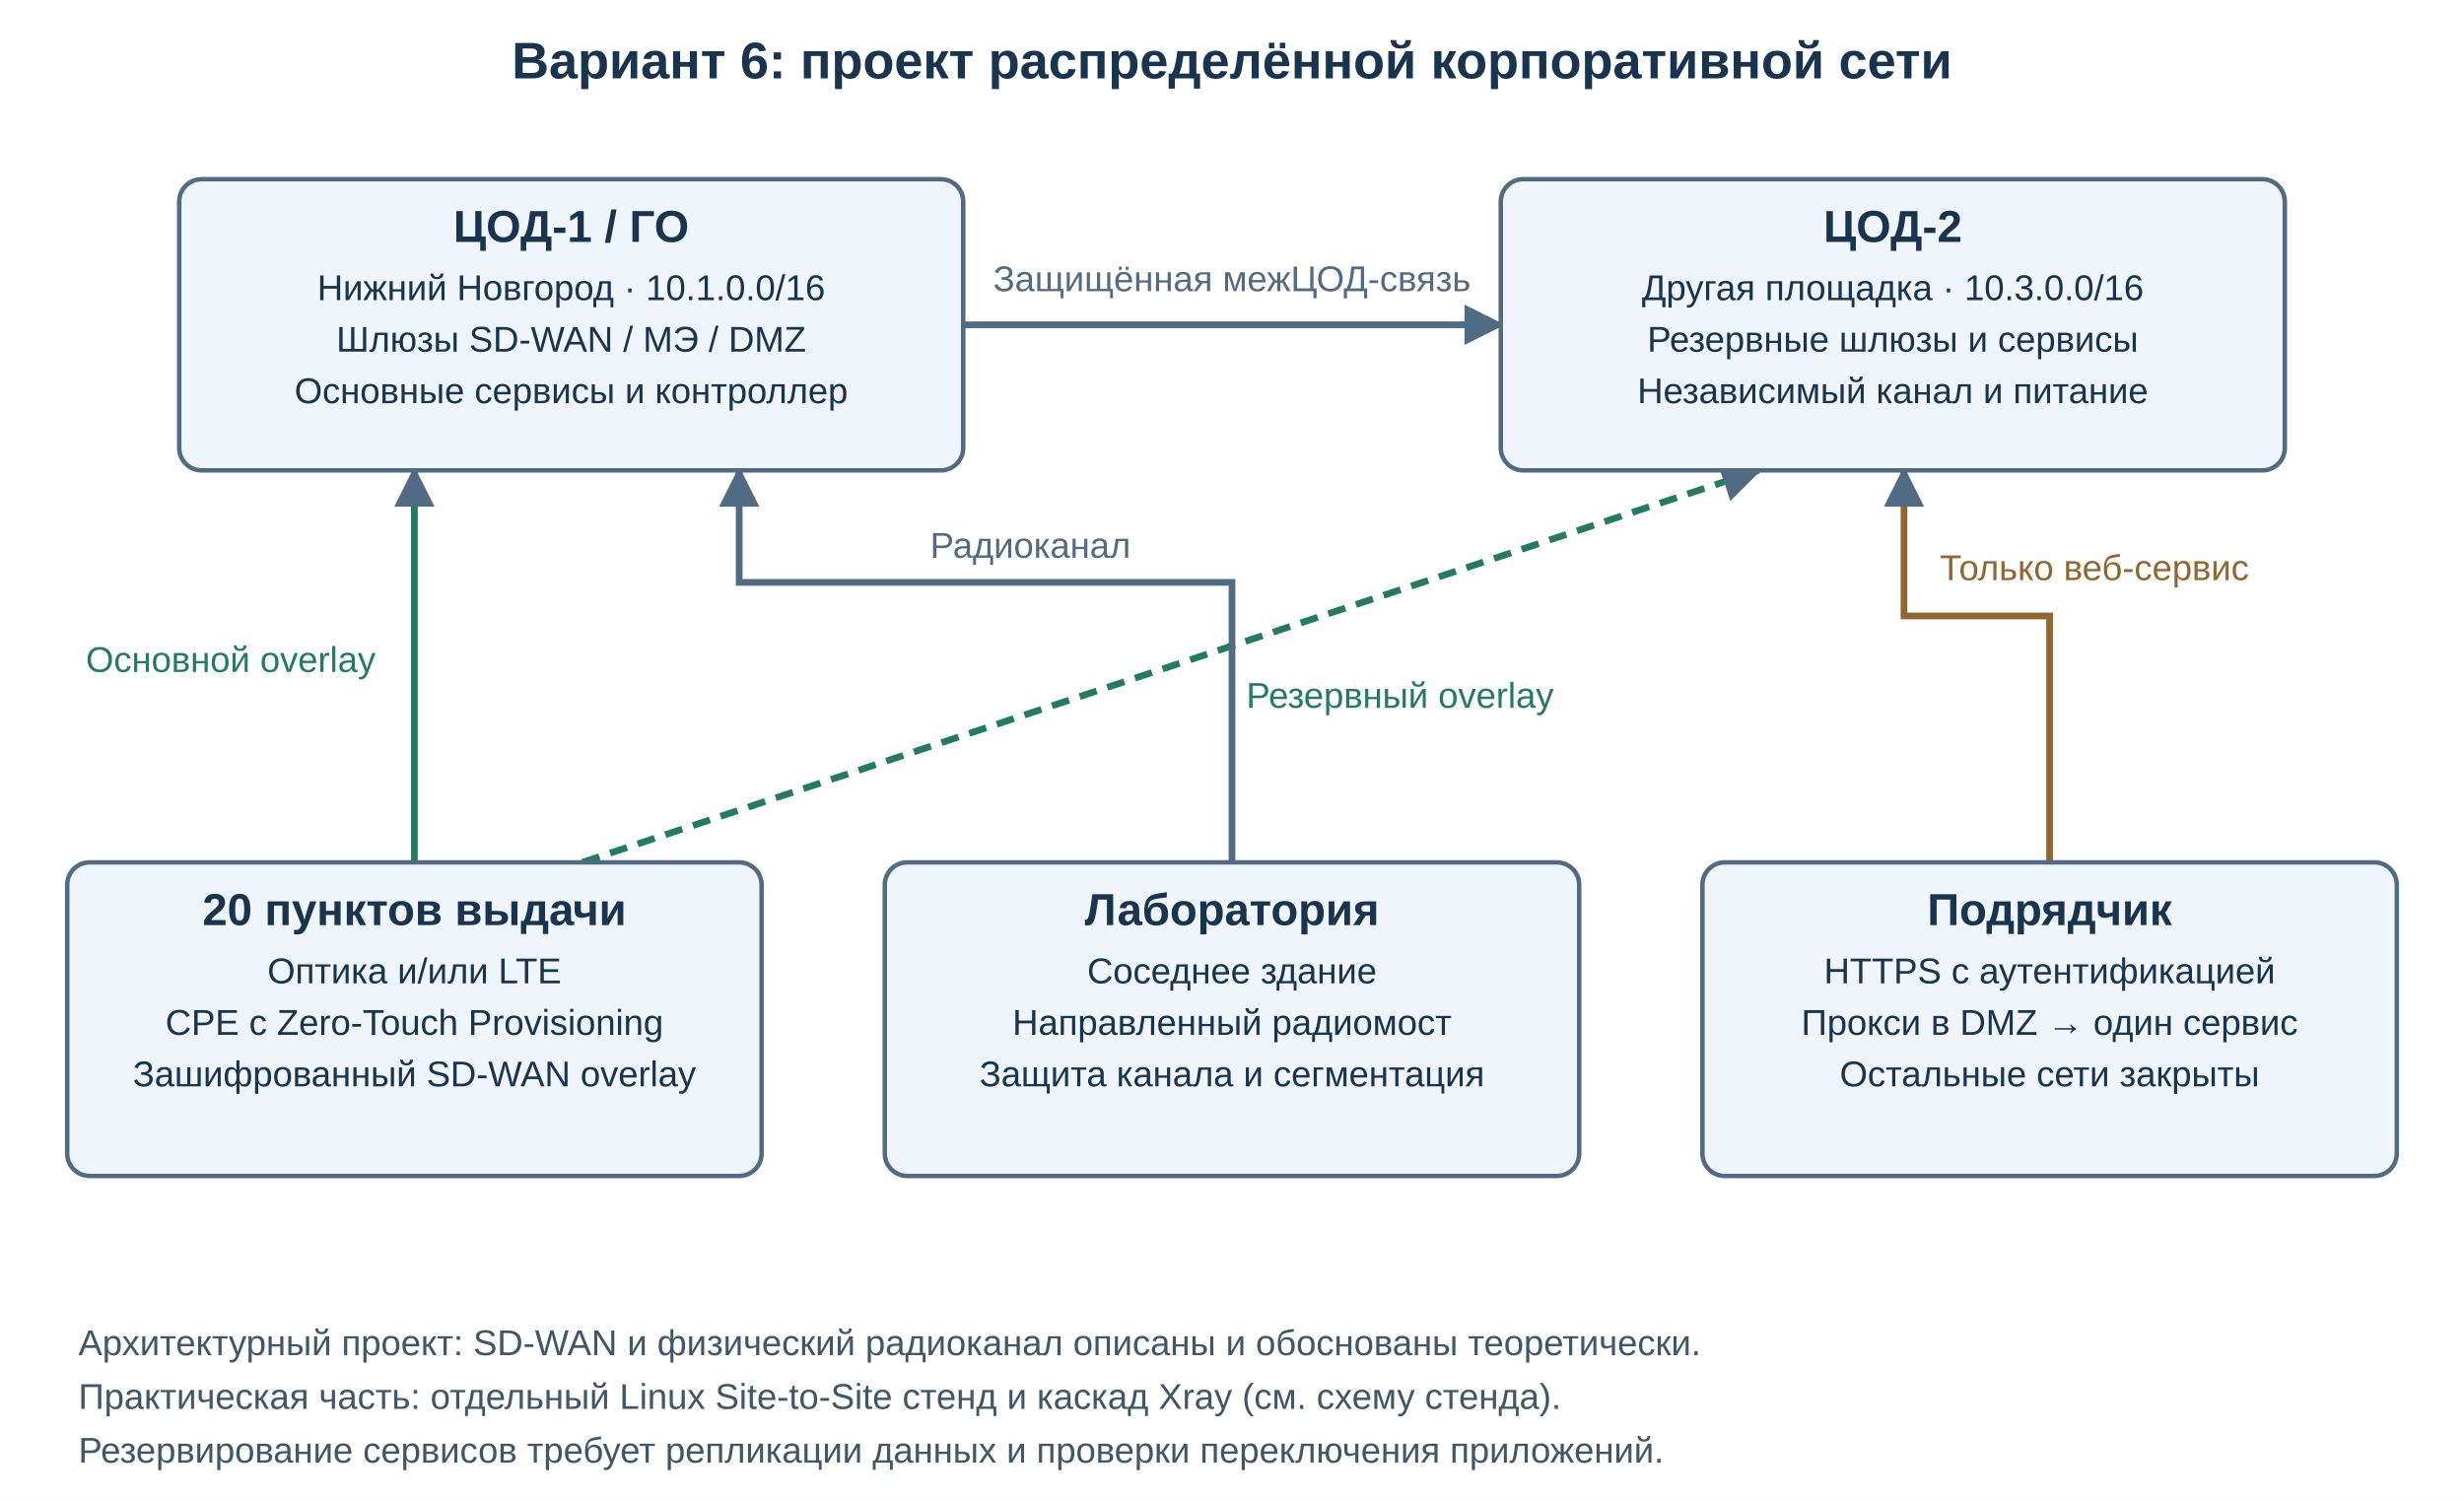
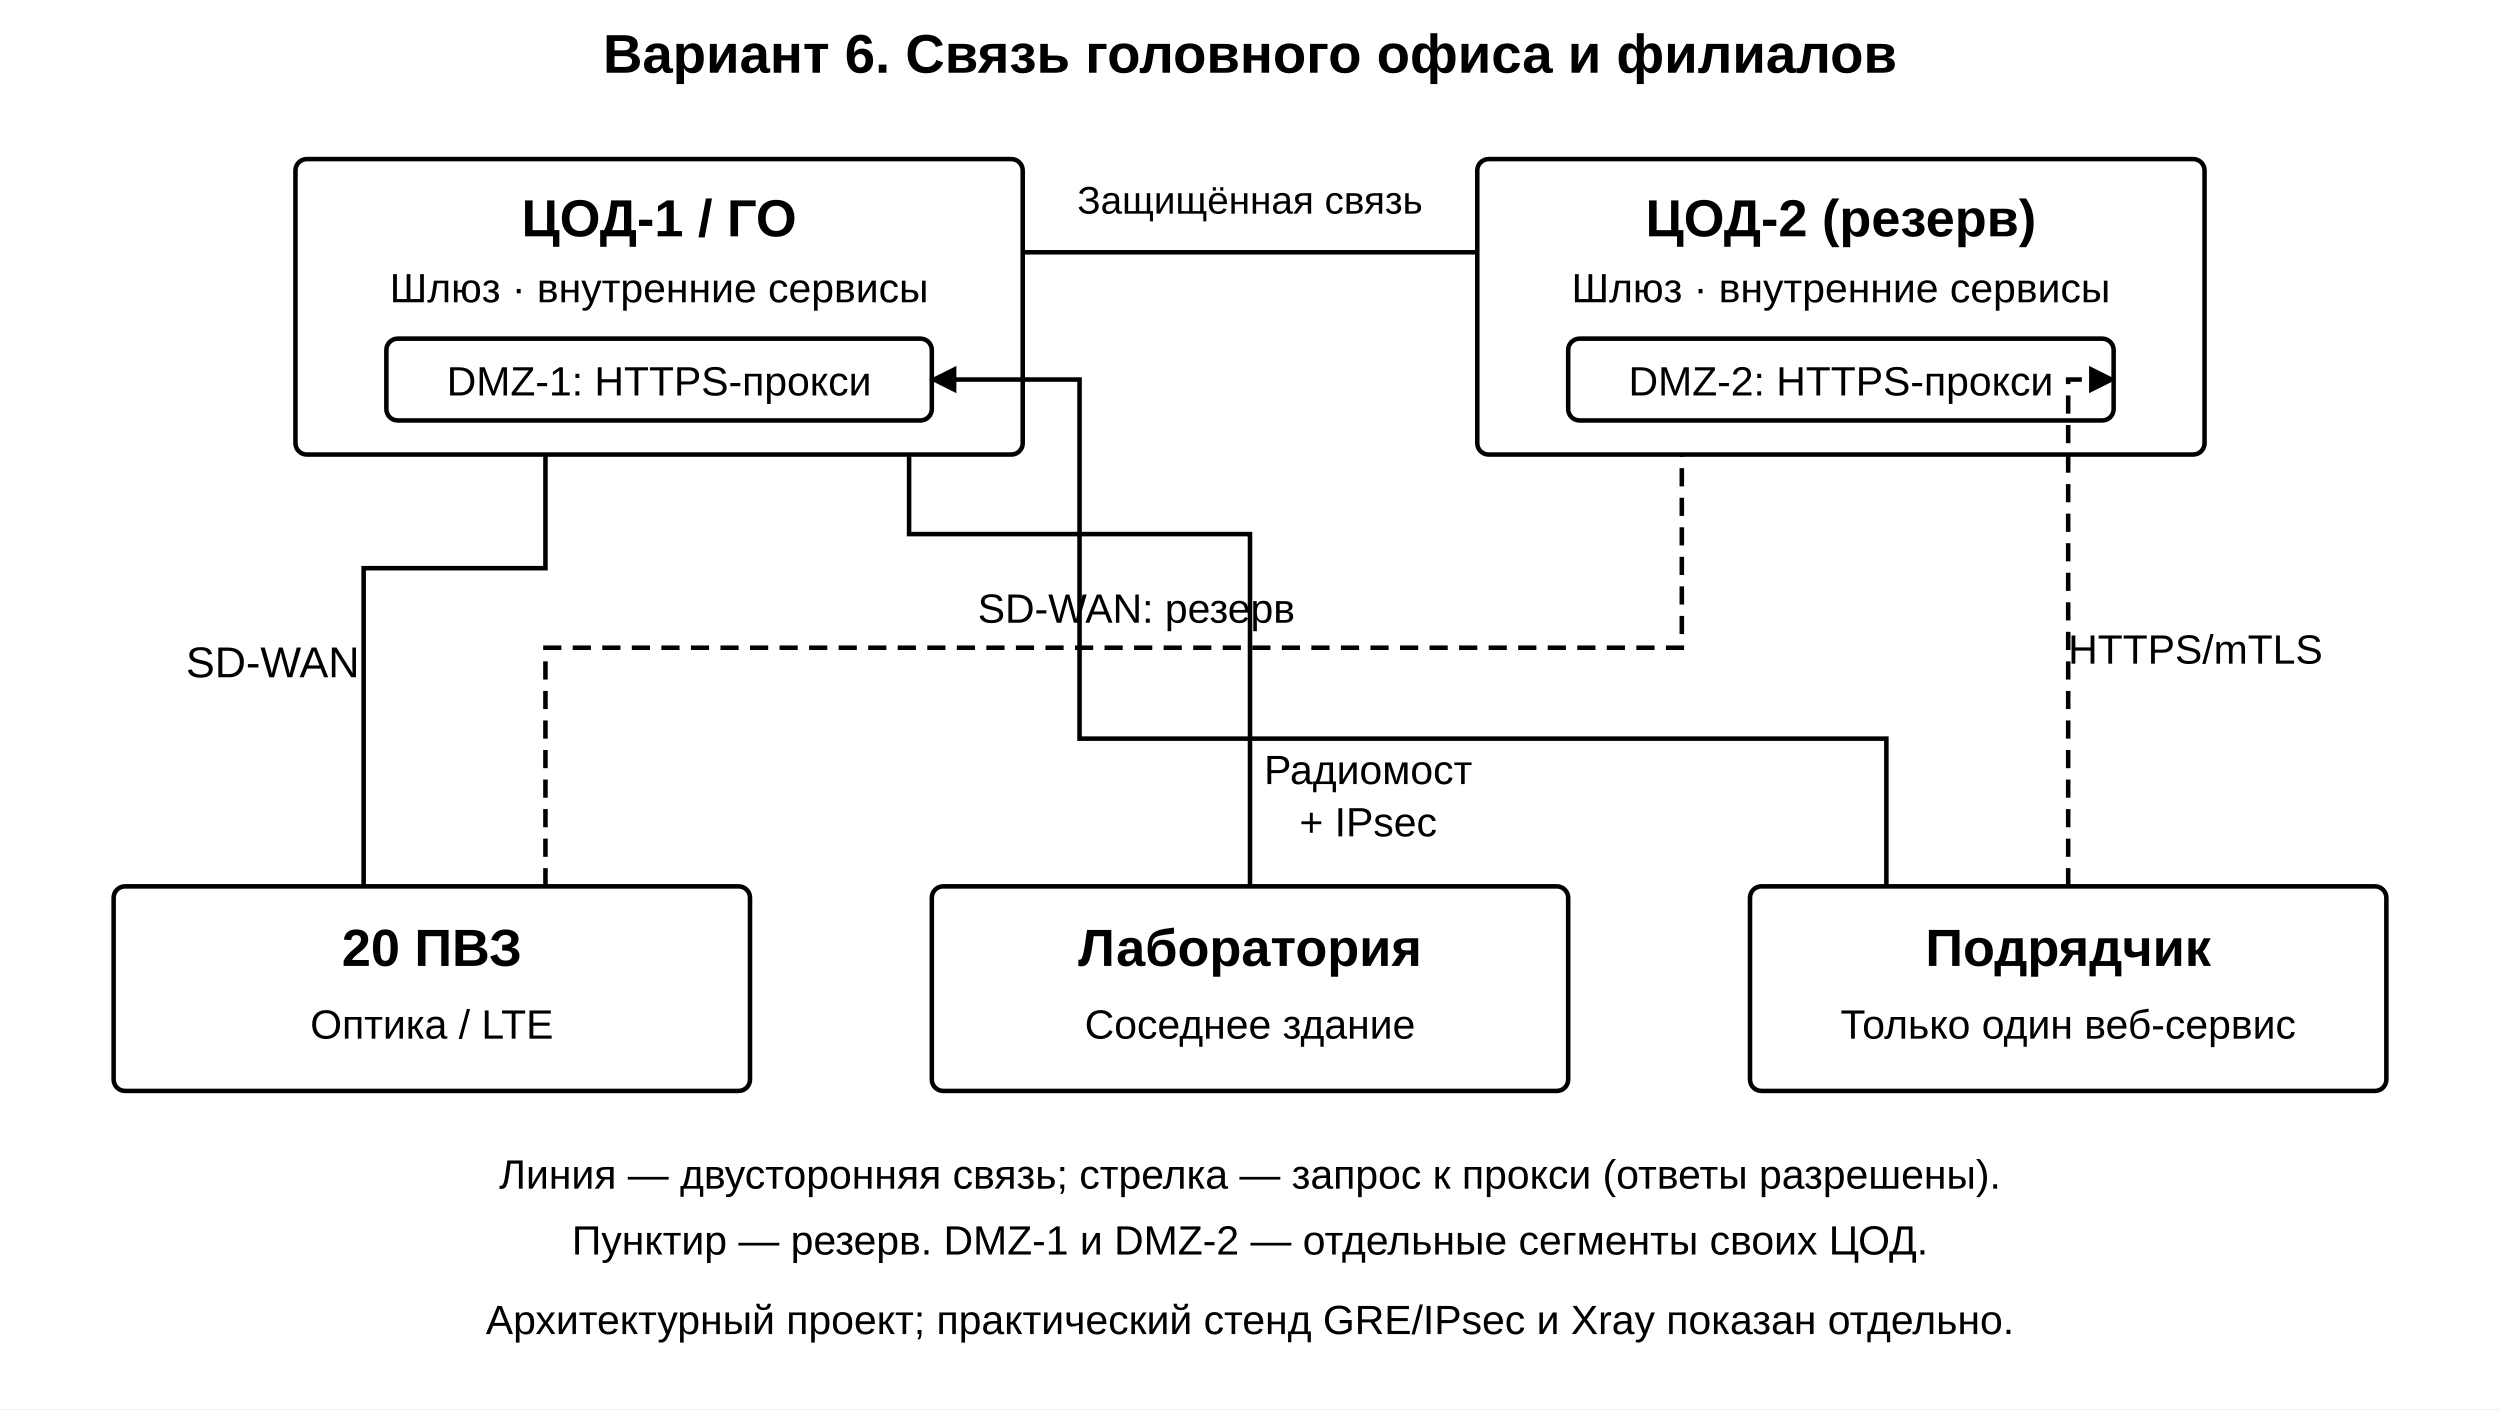
- <svg xmlns="http://www.w3.org/2000/svg" width="1100" height="670" viewBox="0 0 1100 670">
+ <svg xmlns="http://www.w3.org/2000/svg" width="1100" height="620" viewBox="0 0 1100 620">
+   <rect width="1100" height="620" fill="white" />
  <defs>
-     <marker id="a" viewBox="0 0 10 10" refX="9" refY="5" markerWidth="6" markerHeight="6" orient="auto-start-reverse">
-       <path d="M 0 0 L 10 5 L 0 10 z" fill="#526b85" />
+     <marker id="a" viewBox="0 0 10 10" refX="9" refY="5" markerWidth="6" markerHeight="6" orient="auto">
+       <path d="M0 0L10 5L0 10Z" fill="black" />
    </marker>
  </defs>
-   <rect width="1100" height="670" fill="white" />
-   <text x="550" y="35" text-anchor="middle" font-family="Arial" font-size="23" font-weight="bold" fill="#18344f">Вариант 6: проект распределённой корпоративной сети</text>
-   <polyline points="430,145 670,145" fill="none" stroke="#526b85" stroke-width="3" marker-end="url(#a)" />
-   <text x="550" y="130" text-anchor="middle" font-family="Arial" font-size="16" fill="#526b85">Защищённая межЦОД-связь</text>
-   <polyline points="185,385 185,210" fill="none" stroke="#247b63" stroke-width="3" marker-end="url(#a)" />
-   <text x="103" y="300" text-anchor="middle" font-family="Arial" font-size="16" fill="#247b63">Основной overlay</text>
-   <polyline points="260,385 785,210" fill="none" stroke="#247b63" stroke-width="3" marker-end="url(#a)" stroke-dasharray="8,5" />
-   <text x="625" y="316" text-anchor="middle" font-family="Arial" font-size="16" fill="#247b63">Резервный overlay</text>
-   <polyline points="550,385 550,260 330,260 330,210" fill="none" stroke="#526b85" stroke-width="3" marker-end="url(#a)" />
-   <text x="460" y="249" text-anchor="middle" font-family="Arial" font-size="16" fill="#526b85">Радиоканал</text>
-   <polyline points="915,385 915,275 850,275 850,210" fill="none" stroke="#94662f" stroke-width="3" marker-end="url(#a)" />
-   <text x="935" y="259" text-anchor="middle" font-family="Arial" font-size="16" fill="#94662f">Только веб-сервис</text>
-   <rect x="80" y="80" width="350" height="130" rx="10" fill="#eff5fa" stroke="#526b85" stroke-width="2" />
-   <text x="255.0" y="108" text-anchor="middle" font-family="Arial" font-size="20" font-weight="bold" fill="#18344f">ЦОД-1 / ГО</text>
-   <text x="255.0" y="134" text-anchor="middle" font-family="Arial" font-size="16" fill="#18344f">Нижний Новгород · 10.1.0.0/16</text>
-   <text x="255.0" y="157" text-anchor="middle" font-family="Arial" font-size="16" fill="#18344f">Шлюзы SD-WAN / МЭ / DMZ</text>
-   <text x="255.0" y="180" text-anchor="middle" font-family="Arial" font-size="16" fill="#18344f">Основные сервисы и контроллер</text>
-   <rect x="670" y="80" width="350" height="130" rx="10" fill="#eff5fa" stroke="#526b85" stroke-width="2" />
-   <text x="845.0" y="108" text-anchor="middle" font-family="Arial" font-size="20" font-weight="bold" fill="#18344f">ЦОД-2</text>
-   <text x="845.0" y="134" text-anchor="middle" font-family="Arial" font-size="16" fill="#18344f">Другая площадка · 10.3.0.0/16</text>
-   <text x="845.0" y="157" text-anchor="middle" font-family="Arial" font-size="16" fill="#18344f">Резервные шлюзы и сервисы</text>
-   <text x="845.0" y="180" text-anchor="middle" font-family="Arial" font-size="16" fill="#18344f">Независимый канал и питание</text>
-   <rect x="30" y="385" width="310" height="140" rx="10" fill="#eff5fa" stroke="#526b85" stroke-width="2" />
-   <text x="185.0" y="413" text-anchor="middle" font-family="Arial" font-size="20" font-weight="bold" fill="#18344f">20 пунктов выдачи</text>
-   <text x="185.0" y="439" text-anchor="middle" font-family="Arial" font-size="16" fill="#18344f">Оптика и/или LTE</text>
-   <text x="185.0" y="462" text-anchor="middle" font-family="Arial" font-size="16" fill="#18344f">CPE с Zero-Touch Provisioning</text>
-   <text x="185.0" y="485" text-anchor="middle" font-family="Arial" font-size="16" fill="#18344f">Зашифрованный SD-WAN overlay</text>
-   <rect x="395" y="385" width="310" height="140" rx="10" fill="#eff5fa" stroke="#526b85" stroke-width="2" />
-   <text x="550.0" y="413" text-anchor="middle" font-family="Arial" font-size="20" font-weight="bold" fill="#18344f">Лаборатория</text>
-   <text x="550.0" y="439" text-anchor="middle" font-family="Arial" font-size="16" fill="#18344f">Соседнее здание</text>
-   <text x="550.0" y="462" text-anchor="middle" font-family="Arial" font-size="16" fill="#18344f">Направленный радиомост</text>
-   <text x="550.0" y="485" text-anchor="middle" font-family="Arial" font-size="16" fill="#18344f">Защита канала и сегментация</text>
-   <rect x="760" y="385" width="310" height="140" rx="10" fill="#eff5fa" stroke="#526b85" stroke-width="2" />
-   <text x="915.0" y="413" text-anchor="middle" font-family="Arial" font-size="20" font-weight="bold" fill="#18344f">Подрядчик</text>
-   <text x="915.0" y="439" text-anchor="middle" font-family="Arial" font-size="16" fill="#18344f">HTTPS с аутентификацией</text>
-   <text x="915.0" y="462" text-anchor="middle" font-family="Arial" font-size="16" fill="#18344f">Прокси в DMZ → один сервис</text>
-   <text x="915.0" y="485" text-anchor="middle" font-family="Arial" font-size="16" fill="#18344f">Остальные сети закрыты</text>
-   <text x="35" y="605" font-family="Arial" font-size="16" fill="#40576a">Архитектурный проект: SD-WAN и физический радиоканал описаны и обоснованы теоретически.</text>
-   <text x="35" y="629" font-family="Arial" font-size="16" fill="#40576a">Практическая часть: отдельный Linux Site-to-Site стенд и каскад Xray (см. схему стенда).</text>
-   <text x="35" y="653" font-family="Arial" font-size="16" fill="#40576a">Резервирование сервисов требует репликации данных и проверки переключения приложений.</text>
+   <text x="550" y="32" text-anchor="middle" font-family="Arial" font-size="24" fill="black" font-weight="bold">Вариант 6. Связь головного офиса и филиалов</text>
+   <rect x="130" y="70" width="320" height="130" rx="5" fill="white" stroke="black" stroke-width="2" />
+   <text x="290" y="104" text-anchor="middle" font-family="Arial" font-size="23" fill="black" font-weight="bold">ЦОД-1 / ГО</text>
+   <text x="290" y="133" text-anchor="middle" font-family="Arial" font-size="18" fill="black">Шлюз · внутренние сервисы</text>
+   <rect x="170" y="149" width="240" height="36" rx="5" fill="white" stroke="black" stroke-width="2" />
+   <text x="290" y="174" text-anchor="middle" font-family="Arial" font-size="18" fill="black">DMZ-1: HTTPS-прокси</text>
+   <rect x="650" y="70" width="320" height="130" rx="5" fill="white" stroke="black" stroke-width="2" />
+   <text x="810" y="104" text-anchor="middle" font-family="Arial" font-size="23" fill="black" font-weight="bold">ЦОД-2 (резерв)</text>
+   <text x="810" y="133" text-anchor="middle" font-family="Arial" font-size="18" fill="black">Шлюз · внутренние сервисы</text>
+   <rect x="690" y="149" width="240" height="36" rx="5" fill="white" stroke="black" stroke-width="2" />
+   <text x="810" y="174" text-anchor="middle" font-family="Arial" font-size="18" fill="black">DMZ-2: HTTPS-прокси</text>
+   <polyline points="450,111 650,111" fill="none" stroke="black" stroke-width="2" />
+   <text x="550" y="94" text-anchor="middle" font-family="Arial" font-size="17" fill="black">Защищённая связь</text>
+   <polyline points="160,390 160,250 240,250 240,200" fill="none" stroke="black" stroke-width="2" />
+   <text x="120" y="298" text-anchor="middle" font-family="Arial" font-size="19" fill="black">SD-WAN</text>
+   <polyline points="240,390 240,285 740,285 740,200" fill="none" stroke="black" stroke-width="2" stroke-dasharray="8 5" />
+   <text x="500" y="274" text-anchor="middle" font-family="Arial" font-size="18" fill="black">SD-WAN: резерв</text>
+   <polyline points="550,390 550,235 400,235 400,200" fill="none" stroke="black" stroke-width="2" />
+   <text x="602" y="345" text-anchor="middle" font-family="Arial" font-size="18" fill="black">Радиомост</text>
+   <text x="602" y="368" text-anchor="middle" font-family="Arial" font-size="18" fill="black">+ IPsec</text>
+   <polyline points="910,390 910,167 930,167" fill="none" stroke="black" stroke-width="2" stroke-dasharray="8 5" marker-end="url(#a)" />
+   <polyline points="830,390 830,325 475,325 475,167 410,167" fill="none" stroke="black" stroke-width="2" marker-end="url(#a)" />
+   <text x="966" y="292" text-anchor="middle" font-family="Arial" font-size="18" fill="black">HTTPS/mTLS</text>
+   <rect x="50" y="390" width="280" height="90" rx="5" fill="white" stroke="black" stroke-width="2" />
+   <text x="190" y="425" text-anchor="middle" font-family="Arial" font-size="23" fill="black" font-weight="bold">20 ПВЗ</text>
+   <rect x="410" y="390" width="280" height="90" rx="5" fill="white" stroke="black" stroke-width="2" />
+   <text x="550" y="425" text-anchor="middle" font-family="Arial" font-size="23" fill="black" font-weight="bold">Лаборатория</text>
+   <rect x="770" y="390" width="280" height="90" rx="5" fill="white" stroke="black" stroke-width="2" />
+   <text x="910" y="425" text-anchor="middle" font-family="Arial" font-size="23" fill="black" font-weight="bold">Подрядчик</text>
+   <text x="190" y="457" text-anchor="middle" font-family="Arial" font-size="18" fill="black">Оптика / LTE</text>
+   <text x="550" y="457" text-anchor="middle" font-family="Arial" font-size="18" fill="black">Соседнее здание</text>
+   <text x="910" y="457" text-anchor="middle" font-family="Arial" font-size="18" fill="black">Только один веб-сервис</text>
+   <text x="550" y="523" text-anchor="middle" font-family="Arial" font-size="18" fill="black">Линия — двусторонняя связь; стрелка — запрос к прокси (ответы разрешены).</text>
+   <text x="550" y="552" text-anchor="middle" font-family="Arial" font-size="18" fill="black">Пунктир — резерв. DMZ-1 и DMZ-2 — отдельные сегменты своих ЦОД.</text>
+   <text x="550" y="587" text-anchor="middle" font-family="Arial" font-size="18" fill="black">Архитектурный проект; практический стенд GRE/IPsec и Xray показан отдельно.</text>
</svg>
